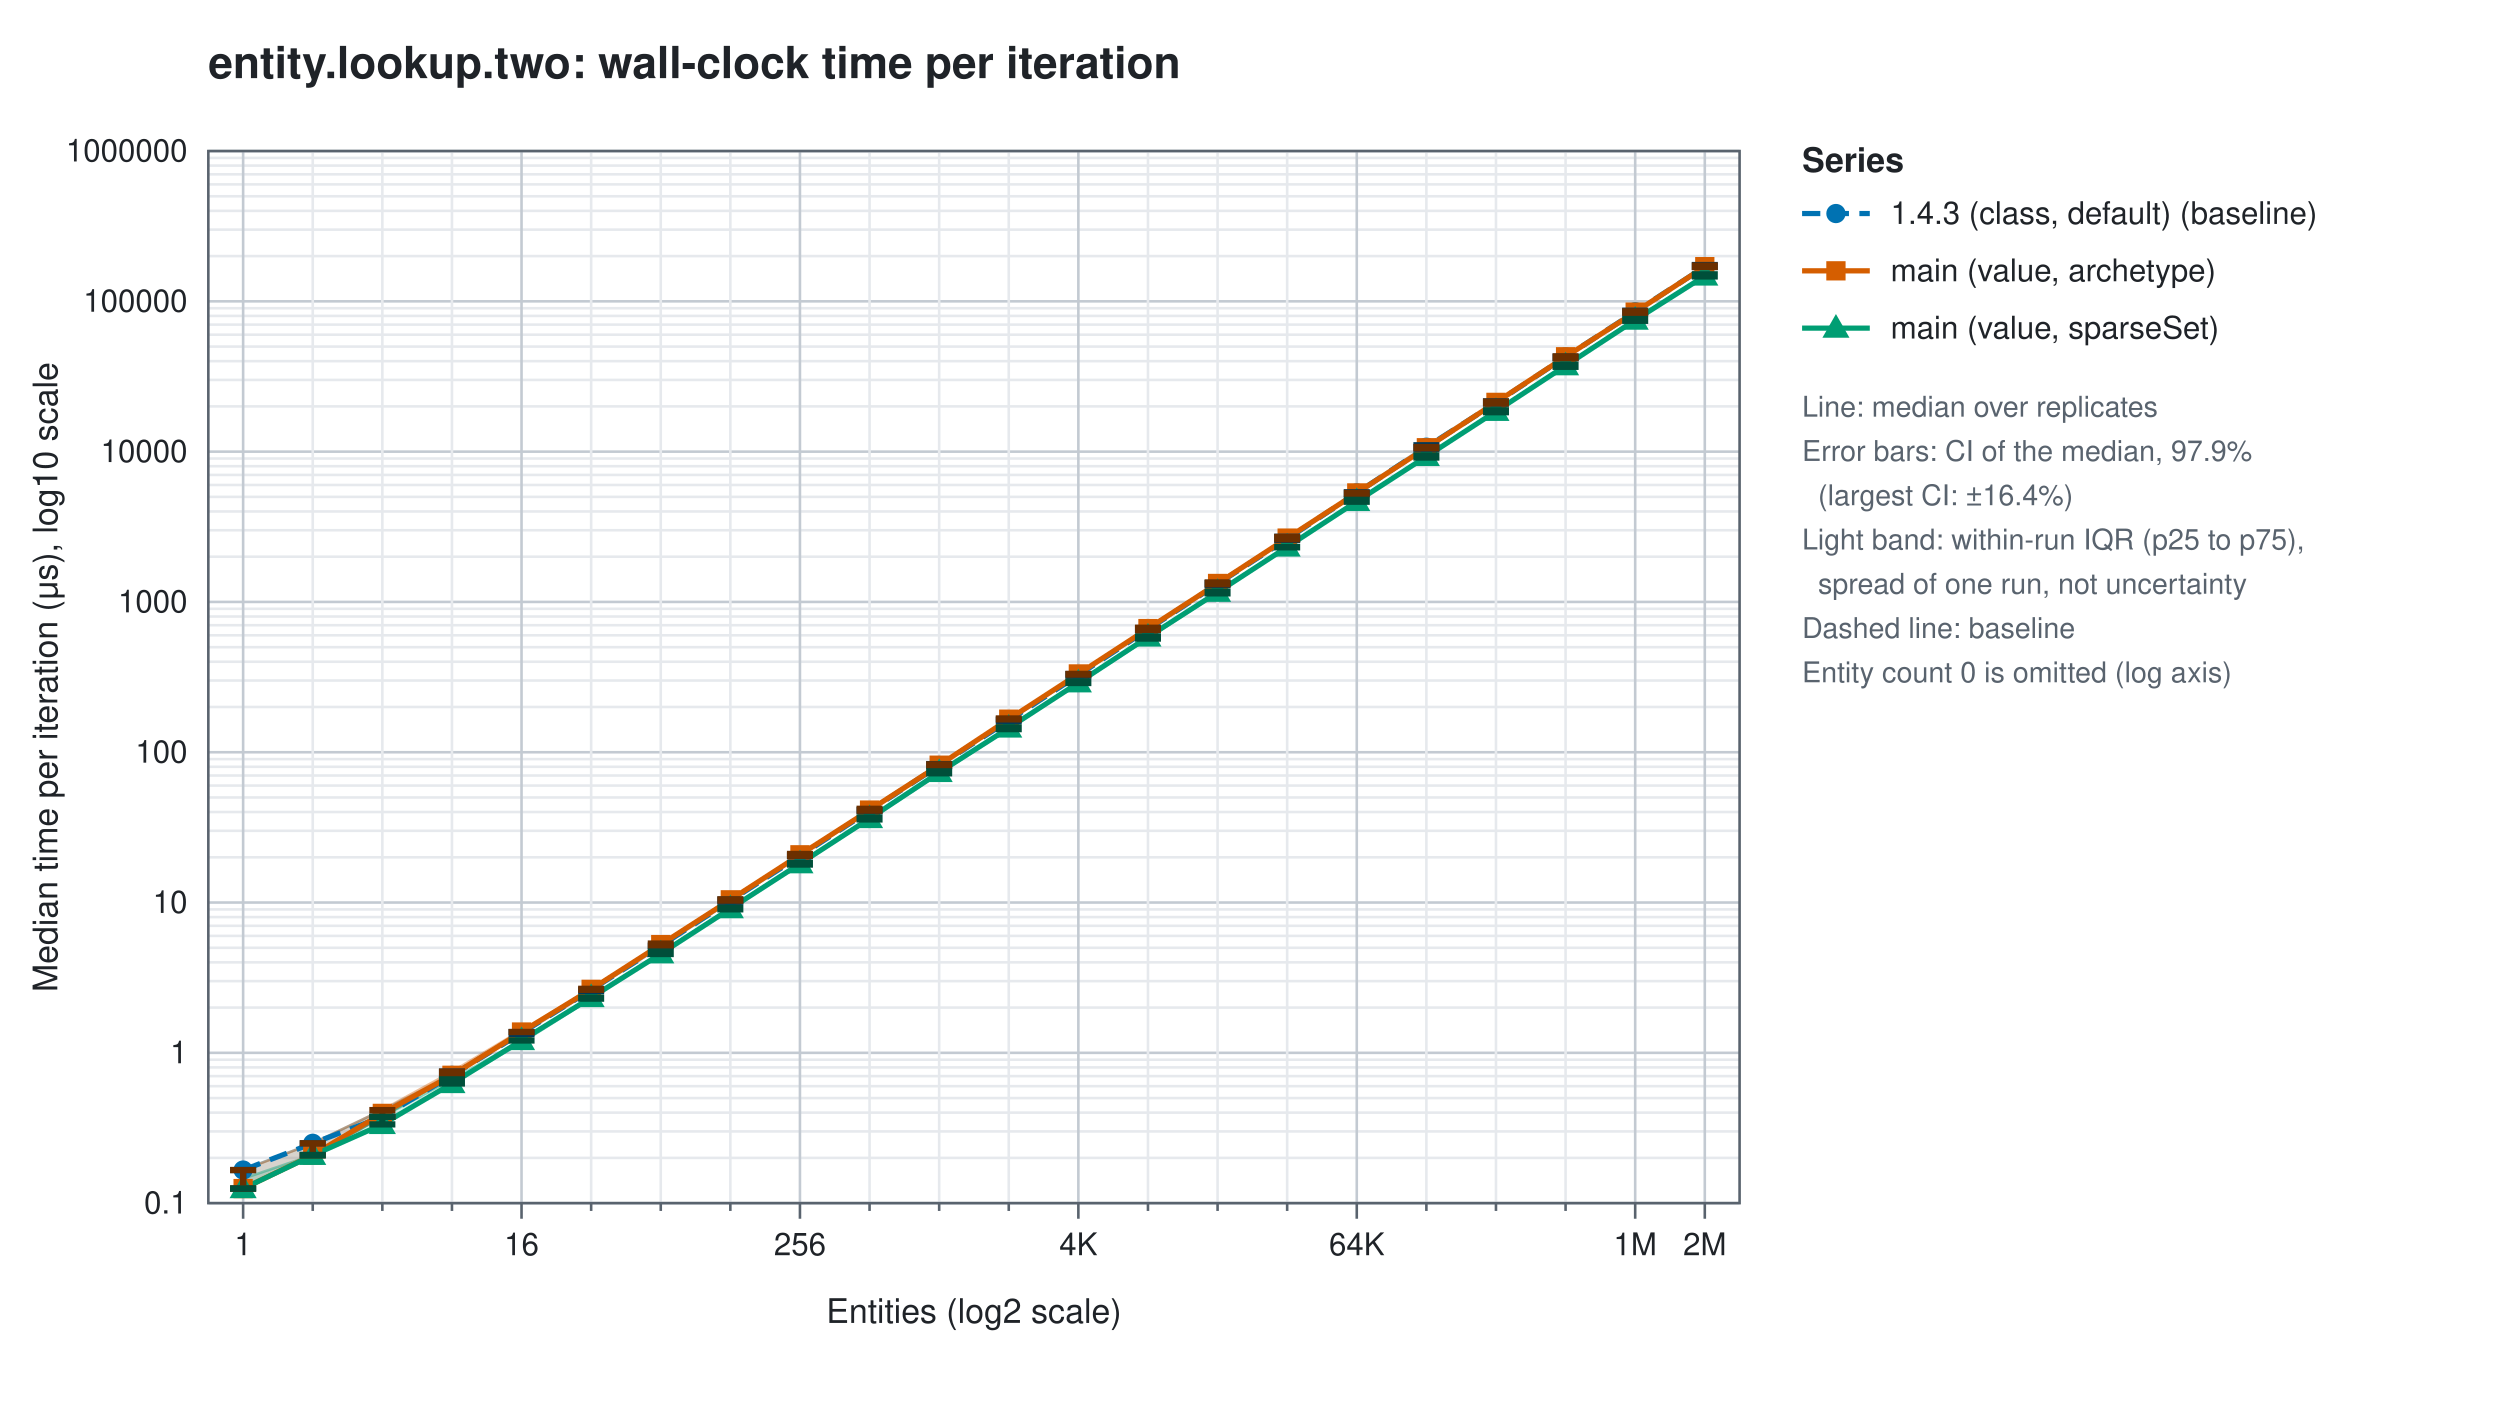
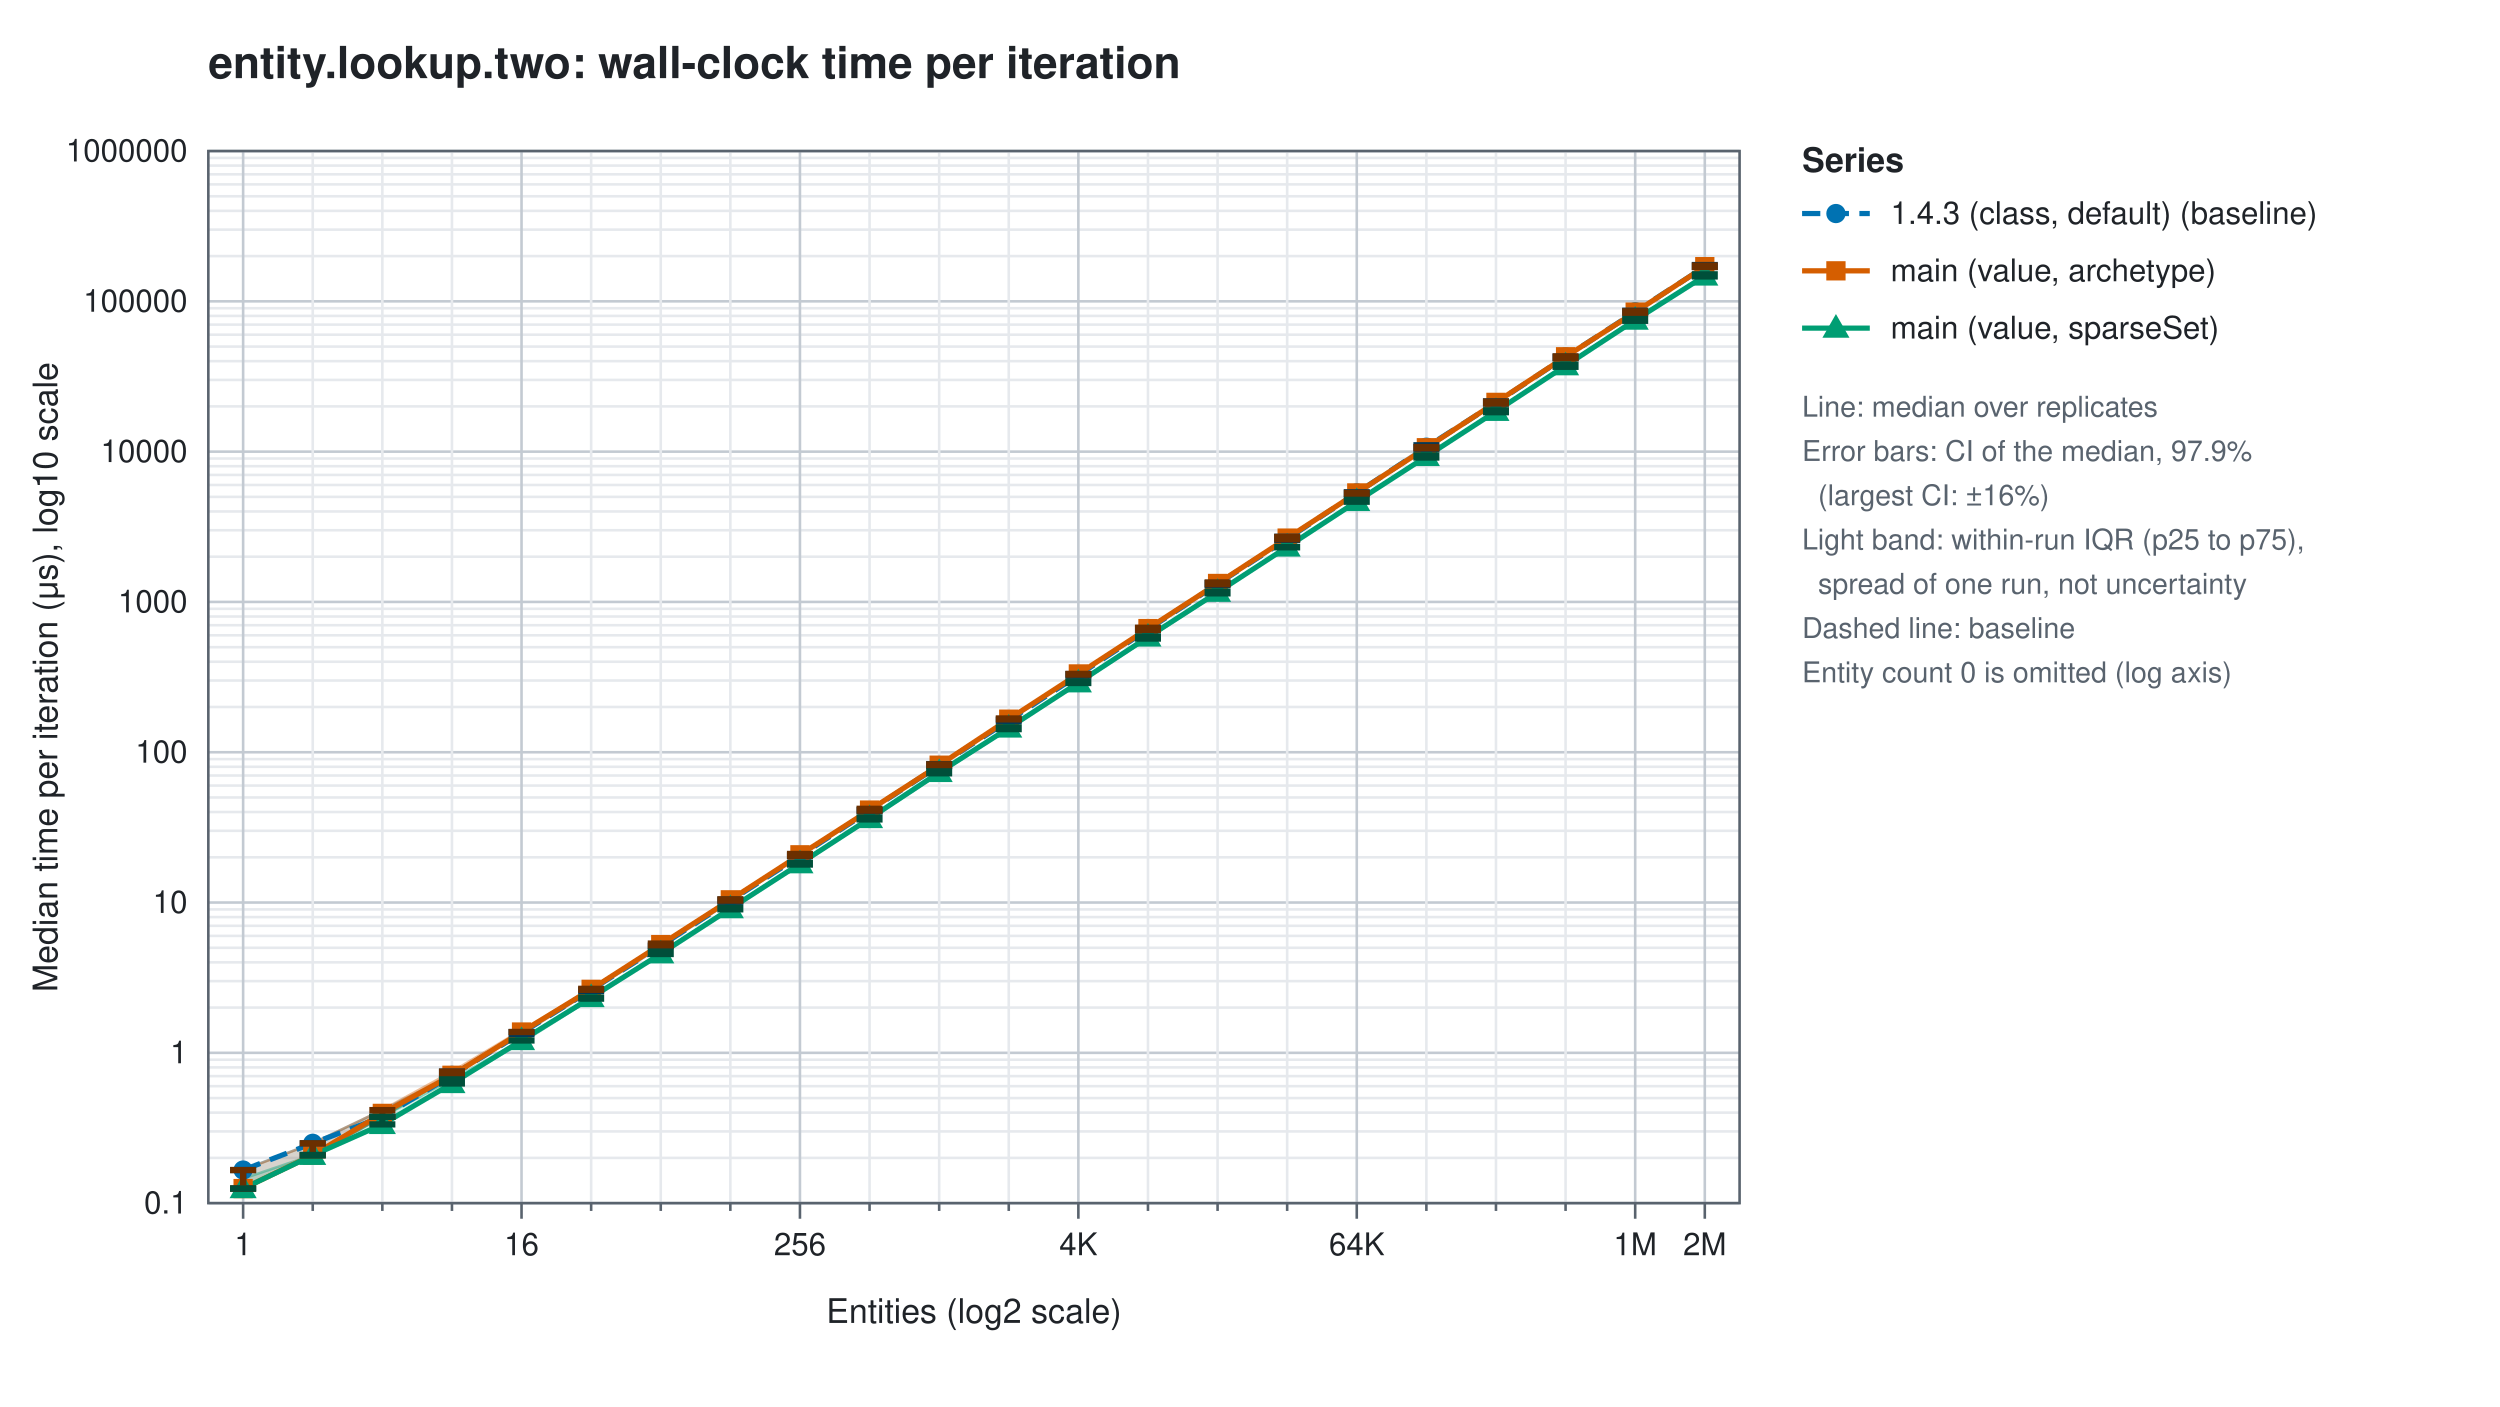
<svg xmlns="http://www.w3.org/2000/svg" viewBox="0 0 960 540" width="960" height="540" role="img" aria-label="entity.lookup.two: wall-clock time per iteration">
  <style>
text{font-family:-apple-system,BlinkMacSystemFont,'Segoe UI',Helvetica,Arial,sans-serif;fill:#1f2328}
.title{font-size:17px;font-weight:600}.axis-title{font-size:13px}.tick{font-size:12px}.legend{font-size:12px}.legend-title{font-size:13px;font-weight:600}.note{font-size:11px;fill:#59636e}
.grid{stroke:#c3cad2;stroke-width:1}.minor{stroke:#e6e9ed;stroke-width:1}.axis{stroke:#59636e;stroke-width:1}.frame{fill:none;stroke:#59636e;stroke-width:1}
.line{fill:none;stroke:currentColor;stroke-width:2;stroke-linejoin:round}.baseline{stroke-dasharray:7 4}
.band{fill:currentColor;fill-opacity:.16;stroke:currentColor;stroke-opacity:.4;stroke-width:1;stroke-linejoin:round}.ribbon{fill:currentColor;fill-opacity:.2;stroke:none}.errbar{fill:none;stroke:currentColor;stroke-width:2.4;stroke-linecap:butt}
.zone{fill:#59636e;fill-opacity:.14;stroke:none}.ref{stroke:#1f2328;stroke-width:1;stroke-dasharray:2 3}
.marker{fill:currentColor;stroke:currentColor;stroke-width:1.4}.marker.hollow{fill:none}
.c0{color:#0072B2}
.c1{color:#D55E00}
.c2{color:#009E73}
.c3{color:#CC79A7}
.c4{color:#E69F00}
.c5{color:#56B4E9}
.c6{color:#6E6E6E}
.errbar.e0{color:#003959}
.errbar.e1{color:#6B2F00}
.errbar.e2{color:#004F3A}
.errbar.e3{color:#663D54}
.errbar.e4{color:#735000}
.errbar.e5{color:#2B5A75}
.errbar.e6{color:#373737}
@media (prefers-color-scheme: dark){
text{fill:#e6edf3}.note{fill:#9198a1}
.grid{stroke:#4a525c}.minor{stroke:#2d333b}.axis,.frame{stroke:#9198a1}.zone{fill:#9198a1}.ref{stroke:#e6edf3}
.c0{color:#5AB4F0}
.c1{color:#F28C42}
.c2{color:#2FD0A0}
.c3{color:#E69BC4}
.c4{color:#F2B83A}
.c5{color:#8FD0F5}
.c6{color:#B4B4B4}
.errbar.e0{color:#A4D6F7}
.errbar.e1{color:#F8C097}
.errbar.e2{color:#8DE5CB}
.errbar.e3{color:#F1C8DF}
.errbar.e4{color:#F8D893}
.errbar.e5{color:#C1E5FA}
.errbar.e6{color:#D6D6D6}
}
</style>
  <clipPath id="plot-area">
    <rect x="80" y="58" width="588" height="404" />
  </clipPath>
  <text class="title" x="80" y="30">entity.lookup.two: wall-clock time per iteration</text>
  <line class="minor" x1="80" x2="668" y1="444.63" y2="444.63" />
  <line class="minor" x1="80" x2="668" y1="434.46" y2="434.46" />
  <line class="minor" x1="80" x2="668" y1="427.25" y2="427.25" />
  <line class="minor" x1="80" x2="668" y1="421.66" y2="421.66" />
  <line class="minor" x1="80" x2="668" y1="417.09" y2="417.09" />
  <line class="minor" x1="80" x2="668" y1="413.23" y2="413.23" />
  <line class="minor" x1="80" x2="668" y1="409.88" y2="409.88" />
  <line class="minor" x1="80" x2="668" y1="406.93" y2="406.93" />
  <line class="minor" x1="80" x2="668" y1="386.91" y2="386.91" />
  <line class="minor" x1="80" x2="668" y1="376.75" y2="376.75" />
  <line class="minor" x1="80" x2="668" y1="369.54" y2="369.54" />
  <line class="minor" x1="80" x2="668" y1="363.95" y2="363.95" />
  <line class="minor" x1="80" x2="668" y1="359.38" y2="359.38" />
  <line class="minor" x1="80" x2="668" y1="355.51" y2="355.51" />
  <line class="minor" x1="80" x2="668" y1="352.16" y2="352.16" />
  <line class="minor" x1="80" x2="668" y1="349.21" y2="349.21" />
  <line class="minor" x1="80" x2="668" y1="329.2" y2="329.2" />
  <line class="minor" x1="80" x2="668" y1="319.03" y2="319.03" />
  <line class="minor" x1="80" x2="668" y1="311.82" y2="311.82" />
  <line class="minor" x1="80" x2="668" y1="306.23" y2="306.23" />
  <line class="minor" x1="80" x2="668" y1="301.66" y2="301.66" />
  <line class="minor" x1="80" x2="668" y1="297.8" y2="297.8" />
  <line class="minor" x1="80" x2="668" y1="294.45" y2="294.45" />
  <line class="minor" x1="80" x2="668" y1="291.5" y2="291.5" />
  <line class="minor" x1="80" x2="668" y1="271.48" y2="271.48" />
  <line class="minor" x1="80" x2="668" y1="261.32" y2="261.32" />
  <line class="minor" x1="80" x2="668" y1="254.11" y2="254.11" />
  <line class="minor" x1="80" x2="668" y1="248.52" y2="248.52" />
  <line class="minor" x1="80" x2="668" y1="243.95" y2="243.95" />
  <line class="minor" x1="80" x2="668" y1="240.08" y2="240.08" />
  <line class="minor" x1="80" x2="668" y1="236.74" y2="236.74" />
  <line class="minor" x1="80" x2="668" y1="233.78" y2="233.78" />
  <line class="minor" x1="80" x2="668" y1="213.77" y2="213.77" />
  <line class="minor" x1="80" x2="668" y1="203.61" y2="203.61" />
  <line class="minor" x1="80" x2="668" y1="196.4" y2="196.4" />
  <line class="minor" x1="80" x2="668" y1="190.8" y2="190.8" />
  <line class="minor" x1="80" x2="668" y1="186.23" y2="186.23" />
  <line class="minor" x1="80" x2="668" y1="182.37" y2="182.37" />
  <line class="minor" x1="80" x2="668" y1="179.02" y2="179.02" />
  <line class="minor" x1="80" x2="668" y1="176.07" y2="176.07" />
  <line class="minor" x1="80" x2="668" y1="156.05" y2="156.05" />
  <line class="minor" x1="80" x2="668" y1="145.89" y2="145.89" />
  <line class="minor" x1="80" x2="668" y1="138.68" y2="138.68" />
  <line class="minor" x1="80" x2="668" y1="133.09" y2="133.09" />
  <line class="minor" x1="80" x2="668" y1="128.52" y2="128.52" />
  <line class="minor" x1="80" x2="668" y1="124.65" y2="124.65" />
  <line class="minor" x1="80" x2="668" y1="121.31" y2="121.31" />
  <line class="minor" x1="80" x2="668" y1="118.36" y2="118.36" />
  <line class="minor" x1="80" x2="668" y1="98.34" y2="98.34" />
  <line class="minor" x1="80" x2="668" y1="88.18" y2="88.18" />
  <line class="minor" x1="80" x2="668" y1="80.97" y2="80.97" />
  <line class="minor" x1="80" x2="668" y1="75.37" y2="75.37" />
  <line class="minor" x1="80" x2="668" y1="70.8" y2="70.8" />
  <line class="minor" x1="80" x2="668" y1="66.94" y2="66.94" />
  <line class="minor" x1="80" x2="668" y1="63.59" y2="63.59" />
  <line class="minor" x1="80" x2="668" y1="60.64" y2="60.64" />
  <line class="grid" x1="80" x2="668" y1="462" y2="462" />
  <text class="tick" text-anchor="end" x="72" y="466">0.1</text>
  <line class="grid" x1="80" x2="668" y1="404.29" y2="404.29" />
  <text class="tick" text-anchor="end" x="72" y="408.29">1</text>
  <line class="grid" x1="80" x2="668" y1="346.57" y2="346.57" />
  <text class="tick" text-anchor="end" x="72" y="350.57">10</text>
  <line class="grid" x1="80" x2="668" y1="288.86" y2="288.86" />
  <text class="tick" text-anchor="end" x="72" y="292.86">100</text>
  <line class="grid" x1="80" x2="668" y1="231.14" y2="231.14" />
  <text class="tick" text-anchor="end" x="72" y="235.14">1000</text>
  <line class="grid" x1="80" x2="668" y1="173.43" y2="173.43" />
  <text class="tick" text-anchor="end" x="72" y="177.43">10000</text>
  <line class="grid" x1="80" x2="668" y1="115.71" y2="115.71" />
  <text class="tick" text-anchor="end" x="72" y="119.71">100000</text>
  <line class="grid" x1="80" x2="668" y1="58" y2="58" />
  <text class="tick" text-anchor="end" x="72" y="62">1000000</text>
  <line class="grid" x1="93.36" x2="93.36" y1="58" y2="462" />
  <line class="axis" x1="93.36" x2="93.36" y1="462" y2="468" />
  <text class="tick" text-anchor="middle" x="93.36" y="482">1</text>
  <line class="minor" x1="120.09" x2="120.09" y1="58" y2="462" />
  <line class="axis" x1="120.09" x2="120.09" y1="462" y2="465" />
  <line class="minor" x1="146.82" x2="146.82" y1="58" y2="462" />
  <line class="axis" x1="146.82" x2="146.82" y1="462" y2="465" />
  <line class="minor" x1="173.55" x2="173.55" y1="58" y2="462" />
  <line class="axis" x1="173.55" x2="173.55" y1="462" y2="465" />
  <line class="grid" x1="200.27" x2="200.27" y1="58" y2="462" />
  <line class="axis" x1="200.27" x2="200.27" y1="462" y2="468" />
  <text class="tick" text-anchor="middle" x="200.27" y="482">16</text>
  <line class="minor" x1="227" x2="227" y1="58" y2="462" />
  <line class="axis" x1="227" x2="227" y1="462" y2="465" />
  <line class="minor" x1="253.73" x2="253.73" y1="58" y2="462" />
  <line class="axis" x1="253.73" x2="253.73" y1="462" y2="465" />
  <line class="minor" x1="280.45" x2="280.45" y1="58" y2="462" />
  <line class="axis" x1="280.45" x2="280.45" y1="462" y2="465" />
  <line class="grid" x1="307.18" x2="307.18" y1="58" y2="462" />
  <line class="axis" x1="307.18" x2="307.18" y1="462" y2="468" />
  <text class="tick" text-anchor="middle" x="307.18" y="482">256</text>
  <line class="minor" x1="333.91" x2="333.91" y1="58" y2="462" />
  <line class="axis" x1="333.91" x2="333.91" y1="462" y2="465" />
  <line class="minor" x1="360.64" x2="360.64" y1="58" y2="462" />
  <line class="axis" x1="360.64" x2="360.64" y1="462" y2="465" />
  <line class="minor" x1="387.36" x2="387.36" y1="58" y2="462" />
  <line class="axis" x1="387.36" x2="387.36" y1="462" y2="465" />
  <line class="grid" x1="414.09" x2="414.09" y1="58" y2="462" />
  <line class="axis" x1="414.09" x2="414.09" y1="462" y2="468" />
  <text class="tick" text-anchor="middle" x="414.09" y="482">4K</text>
  <line class="minor" x1="440.82" x2="440.82" y1="58" y2="462" />
  <line class="axis" x1="440.82" x2="440.82" y1="462" y2="465" />
  <line class="minor" x1="467.55" x2="467.55" y1="58" y2="462" />
  <line class="axis" x1="467.55" x2="467.55" y1="462" y2="465" />
  <line class="minor" x1="494.27" x2="494.27" y1="58" y2="462" />
  <line class="axis" x1="494.27" x2="494.27" y1="462" y2="465" />
  <line class="grid" x1="521" x2="521" y1="58" y2="462" />
  <line class="axis" x1="521" x2="521" y1="462" y2="468" />
  <text class="tick" text-anchor="middle" x="521" y="482">64K</text>
  <line class="minor" x1="547.73" x2="547.73" y1="58" y2="462" />
  <line class="axis" x1="547.73" x2="547.73" y1="462" y2="465" />
  <line class="minor" x1="574.45" x2="574.45" y1="58" y2="462" />
  <line class="axis" x1="574.45" x2="574.45" y1="462" y2="465" />
  <line class="minor" x1="601.18" x2="601.18" y1="58" y2="462" />
  <line class="axis" x1="601.18" x2="601.18" y1="462" y2="465" />
  <line class="grid" x1="627.91" x2="627.91" y1="58" y2="462" />
  <line class="axis" x1="627.91" x2="627.91" y1="462" y2="468" />
  <text class="tick" text-anchor="middle" x="627.91" y="482">1M</text>
  <line class="grid" x1="654.64" x2="654.64" y1="58" y2="462" />
  <line class="axis" x1="654.64" x2="654.64" y1="462" y2="468" />
  <text class="tick" text-anchor="middle" x="654.64" y="482">2M</text>
  <rect class="frame" x="80" y="58" width="588" height="404" />
  <text class="axis-title" text-anchor="middle" x="374" y="508">Entities (log2 scale)</text>
  <text class="axis-title" text-anchor="middle" transform="translate(22 260) rotate(-90)">Median time per iteration (μs), log10 scale</text>
  <g clip-path="url(#plot-area)">
    <polygon class="band c0" points="93.36,449.15 120.09,439.03 146.82,426.27 173.55,412.91 200.27,396.3 227,380.1 253.73,363.02 280.45,345.64 307.18,328.49 333.91,311.09 360.64,293.53 387.36,276.36 414.09,258.89 440.82,241.52 467.55,224.15 494.27,206.68 521,189.02 547.73,171.02 574.45,154.39 601.18,136.94 627.91,119.36 654.64,101.9 654.64,102.53 627.91,119.89 601.18,137.28 574.45,154.94 547.73,171.95 521,189.73 494.27,207.17 467.55,224.61 440.82,242 414.09,259.36 387.36,276.76 360.64,294.13 333.91,311.46 307.18,328.82 280.45,346.16 253.73,363.53 227,380.5 200.27,397.08 173.55,412.94 146.82,428.87 120.09,443.64 93.36,456.41" />
    <polygon class="band c1" points="93.36,449.3 120.09,439.03 146.82,426.21 173.55,411.5 200.27,395.56 227,379.7 253.73,362.32 280.45,345.15 307.18,327.99 333.91,310.82 360.64,293.49 387.36,276.13 414.09,258.61 440.82,241.05 467.55,223.84 494.27,206.44 521,189.24 547.73,171.8 574.45,154.46 601.18,136.78 627.91,119.64 654.64,102.21 654.64,102.47 627.91,119.87 601.18,137.15 574.45,154.91 547.73,172.23 521,189.34 494.27,206.98 467.55,224.38 440.82,241.8 414.09,259.13 387.36,276.58 360.64,293.97 333.91,311.3 307.18,328.62 280.45,345.7 253.73,362.91 227,380.29 200.27,396.68 173.55,412.94 146.82,428.87 120.09,443.64 93.36,456.41" />
    <polygon class="band c2" points="93.36,452.6 120.09,443.52 146.82,428.87 173.55,414.44 200.27,399.53 227,383.03 253.73,365.78 280.45,348.57 307.18,331.42 333.91,314.07 360.64,296.45 387.36,279.46 414.09,262.08 440.82,244.38 467.55,227.35 494.27,209.82 521,192.13 547.73,175.21 574.45,157.84 601.18,140.14 627.91,122.46 654.64,105.85 654.64,106.09 627.91,123.15 601.18,140.57 574.45,158.24 547.73,175.32 521,192.87 494.27,210.26 467.55,227.8 440.82,245.17 414.09,262.42 387.36,279.9 360.64,297.09 333.91,314.68 307.18,332 280.45,349.26 253.73,366.35 227,383.49 200.27,400.41 173.55,416.07 146.82,431.85 120.09,443.64 93.36,456.41" />
    <polyline class="line c0 baseline" points="93.36,449.3 120.09,439.03 146.82,428.87 173.55,412.94 200.27,396.68 227,380.1 253.73,363.22 280.45,345.89 307.18,328.69 333.91,311.31 360.64,293.93 387.36,276.68 414.09,259.25 440.82,241.7 467.55,224.23 494.27,206.94 521,189.28 547.73,171.72 574.45,154.64 601.18,137.03 627.91,119.72 654.64,102.44" />
    <polyline class="line c1" points="93.36,456.41 120.09,443.52 146.82,427.54 173.55,412.91 200.27,396.3 227,379.9 253.73,362.72 280.45,345.53 307.18,328.24 333.91,311.07 360.64,293.83 387.36,276.16 414.09,258.79 440.82,241.37 467.55,224.05 494.27,206.63 521,189.28 547.73,171.93 574.45,154.51 601.18,136.99 627.91,119.85 654.64,102.39" />
    <polyline class="line c2" points="93.36,456.41 120.09,443.64 146.82,431.77 173.55,416.07 200.27,399.55 227,383.05 253.73,366.24 280.45,348.92 307.18,331.66 333.91,314.31 360.64,296.61 387.36,279.55 414.09,262.17 440.82,244.6 467.55,227.42 494.27,210.03 521,192.56 547.73,175.28 574.45,157.95 601.18,140.43 627.91,122.91 654.64,105.96" />
    <circle class="marker c0" cx="93.36" cy="449.3" r="3" />
    <circle class="marker c0" cx="120.09" cy="439.03" r="3" />
    <circle class="marker c0" cx="146.82" cy="428.87" r="3" />
    <circle class="marker c0" cx="173.55" cy="412.94" r="3" />
    <circle class="marker c0" cx="200.27" cy="396.68" r="3" />
    <circle class="marker c0" cx="227" cy="380.1" r="3" />
    <circle class="marker c0" cx="253.73" cy="363.22" r="3" />
    <circle class="marker c0" cx="280.45" cy="345.89" r="3" />
    <circle class="marker c0" cx="307.18" cy="328.69" r="3" />
    <circle class="marker c0" cx="333.91" cy="311.31" r="3" />
    <circle class="marker c0" cx="360.64" cy="293.93" r="3" />
    <circle class="marker c0" cx="387.36" cy="276.68" r="3" />
    <circle class="marker c0" cx="414.09" cy="259.25" r="3" />
    <circle class="marker c0" cx="440.82" cy="241.7" r="3" />
    <circle class="marker c0" cx="467.55" cy="224.23" r="3" />
    <circle class="marker c0" cx="494.27" cy="206.94" r="3" />
    <circle class="marker c0" cx="521" cy="189.28" r="3" />
    <circle class="marker c0" cx="547.73" cy="171.72" r="3" />
    <circle class="marker c0" cx="574.45" cy="154.64" r="3" />
    <circle class="marker c0" cx="601.18" cy="137.03" r="3" />
    <circle class="marker c0" cx="627.91" cy="119.72" r="3" />
    <circle class="marker c0" cx="654.64" cy="102.44" r="3" />
    <rect class="marker c1" x="90.36" y="453.41" width="6" height="6" />
    <rect class="marker c1" x="117.09" y="440.52" width="6" height="6" />
    <rect class="marker c1" x="143.82" y="424.54" width="6" height="6" />
    <rect class="marker c1" x="170.55" y="409.91" width="6" height="6" />
    <rect class="marker c1" x="197.27" y="393.3" width="6" height="6" />
    <rect class="marker c1" x="224" y="376.9" width="6" height="6" />
    <rect class="marker c1" x="250.73" y="359.72" width="6" height="6" />
    <rect class="marker c1" x="277.45" y="342.53" width="6" height="6" />
    <rect class="marker c1" x="304.18" y="325.24" width="6" height="6" />
    <rect class="marker c1" x="330.91" y="308.07" width="6" height="6" />
    <rect class="marker c1" x="357.64" y="290.83" width="6" height="6" />
    <rect class="marker c1" x="384.36" y="273.16" width="6" height="6" />
    <rect class="marker c1" x="411.09" y="255.79" width="6" height="6" />
    <rect class="marker c1" x="437.82" y="238.37" width="6" height="6" />
    <rect class="marker c1" x="464.55" y="221.05" width="6" height="6" />
    <rect class="marker c1" x="491.27" y="203.63" width="6" height="6" />
    <rect class="marker c1" x="518" y="186.28" width="6" height="6" />
    <rect class="marker c1" x="544.73" y="168.93" width="6" height="6" />
    <rect class="marker c1" x="571.45" y="151.51" width="6" height="6" />
    <rect class="marker c1" x="598.18" y="133.99" width="6" height="6" />
    <rect class="marker c1" x="624.91" y="116.85" width="6" height="6" />
    <rect class="marker c1" x="651.64" y="99.39" width="6" height="6" />
    <polygon class="marker c2" points="93.36,452.41 97.36,459.41 89.36,459.41" />
    <polygon class="marker c2" points="120.09,439.64 124.09,446.64 116.09,446.64" />
    <polygon class="marker c2" points="146.82,427.77 150.82,434.77 142.82,434.77" />
    <polygon class="marker c2" points="173.55,412.07 177.55,419.07 169.55,419.07" />
    <polygon class="marker c2" points="200.27,395.55 204.27,402.55 196.27,402.55" />
    <polygon class="marker c2" points="227,379.05 231,386.05 223,386.05" />
    <polygon class="marker c2" points="253.73,362.24 257.73,369.24 249.73,369.24" />
    <polygon class="marker c2" points="280.45,344.92 284.45,351.92 276.45,351.92" />
    <polygon class="marker c2" points="307.18,327.66 311.18,334.66 303.18,334.66" />
    <polygon class="marker c2" points="333.91,310.31 337.91,317.31 329.91,317.31" />
    <polygon class="marker c2" points="360.64,292.61 364.64,299.61 356.64,299.61" />
    <polygon class="marker c2" points="387.36,275.55 391.36,282.55 383.36,282.55" />
    <polygon class="marker c2" points="414.09,258.17 418.09,265.17 410.09,265.17" />
    <polygon class="marker c2" points="440.82,240.6 444.82,247.6 436.82,247.6" />
    <polygon class="marker c2" points="467.55,223.42 471.55,230.42 463.55,230.42" />
    <polygon class="marker c2" points="494.27,206.03 498.27,213.03 490.27,213.03" />
    <polygon class="marker c2" points="521,188.56 525,195.56 517,195.56" />
    <polygon class="marker c2" points="547.73,171.28 551.73,178.28 543.73,178.28" />
    <polygon class="marker c2" points="574.45,153.95 578.45,160.95 570.45,160.95" />
    <polygon class="marker c2" points="601.18,136.43 605.18,143.43 597.18,143.43" />
    <polygon class="marker c2" points="627.91,118.91 631.91,125.91 623.91,125.91" />
    <polygon class="marker c2" points="654.64,101.96 658.64,108.96 650.64,108.96" />
    <path class="errbar e0" d="M93.36,449.3V456.41M88.36,449.3H98.36M88.36,456.41H98.36" />
    <path class="errbar e0" d="M120.09,439.03V443.52M115.09,439.03H125.09M115.09,443.52H125.09" />
    <path class="errbar e0" d="M146.82,428.87V428.87M141.82,428.87H151.82M141.82,428.87H151.82" />
    <path class="errbar e0" d="M173.55,411.5V412.94M168.55,411.5H178.55M168.55,412.94H178.55" />
    <path class="errbar e0" d="M200.27,396.3V397.06M195.27,396.3H205.27M195.27,397.06H205.27" />
    <path class="errbar e0" d="M227,380.1V380.5M222,380.1H232M222,380.5H232" />
    <path class="errbar e0" d="M253.73,363.12V363.32M248.73,363.12H258.73M248.73,363.32H258.73" />
    <path class="errbar e0" d="M280.45,345.44V346.26M275.45,345.44H285.45M275.45,346.26H285.45" />
    <path class="errbar e0" d="M307.18,328.41V328.82M302.18,328.41H312.18M302.18,328.82H312.18" />
    <path class="errbar e0" d="M333.91,311.02V311.49M328.91,311.02H338.91M328.91,311.49H338.91" />
    <path class="errbar e0" d="M360.64,293.41V294.17M355.64,293.41H365.64M355.64,294.17H365.64" />
    <path class="errbar e0" d="M387.36,276.35V276.8M382.36,276.35H392.36M382.36,276.8H392.36" />
    <path class="errbar e0" d="M414.09,258.86V259.46M409.09,258.86H419.09M409.09,259.46H419.09" />
    <path class="errbar e0" d="M440.82,241.25V241.99M435.82,241.25H445.82M435.82,241.99H445.82" />
    <path class="errbar e0" d="M467.55,223.86V224.62M462.55,223.86H472.55M462.55,224.62H472.55" />
    <path class="errbar e0" d="M494.27,206.12V207.32M489.27,206.12H499.27M489.27,207.32H499.27" />
    <path class="errbar e0" d="M521,189.03V189.71M516,189.03H526M516,189.71H526" />
    <path class="errbar e0" d="M547.73,170.98V172.32M542.73,170.98H552.73M542.73,172.32H552.73" />
    <path class="errbar e0" d="M574.45,154.13V154.94M569.45,154.13H579.45M569.45,154.94H579.45" />
    <path class="errbar e0" d="M601.18,136.95V137.47M596.18,136.95H606.18M596.18,137.47H606.18" />
    <path class="errbar e0" d="M627.91,119.31V120.04M622.91,119.31H632.91M622.91,120.04H632.91" />
    <path class="errbar e0" d="M654.64,101.77V102.51M649.64,101.77H659.64M649.64,102.51H659.64" />
    <path class="errbar e1" d="M93.36,449.3V456.41M88.36,449.3H98.36M88.36,456.41H98.36" />
    <path class="errbar e1" d="M120.09,439.03V443.64M115.09,439.03H125.09M115.09,443.64H125.09" />
    <path class="errbar e1" d="M146.82,426.27V428.87M141.82,426.27H151.82M141.82,428.87H151.82" />
    <path class="errbar e1" d="M173.55,411.5V412.94M168.55,411.5H178.55M168.55,412.94H178.55" />
    <path class="errbar e1" d="M200.27,396.3V396.3M195.27,396.3H205.27M195.27,396.3H205.27" />
    <path class="errbar e1" d="M227,379.7V380.1M222,379.7H232M222,380.1H232" />
    <path class="errbar e1" d="M253.73,362.32V363.12M248.73,362.32H258.73M248.73,363.12H258.73" />
    <path class="errbar e1" d="M280.45,345.34V345.84M275.45,345.34H285.45M275.45,345.84H285.45" />
    <path class="errbar e1" d="M307.18,327.91V328.62M302.18,327.91H312.18M302.18,328.62H312.18" />
    <path class="errbar e1" d="M333.91,310.57V311.29M328.91,310.57H338.91M328.91,311.29H338.91" />
    <path class="errbar e1" d="M360.64,293.51V293.97M355.64,293.51H365.64M355.64,293.97H365.64" />
    <path class="errbar e1" d="M387.36,275.88V276.25M382.36,275.88H392.36M382.36,276.25H392.36" />
    <path class="errbar e1" d="M414.09,258.76V259.05M409.09,258.76H419.09M409.09,259.05H419.09" />
    <path class="errbar e1" d="M440.82,241.04V241.87M435.82,241.04H445.82M435.82,241.87H445.82" />
    <path class="errbar e1" d="M467.55,223.67V224.36M462.55,223.67H472.55M462.55,224.36H472.55" />
    <path class="errbar e1" d="M494.27,206.18V207.1M489.27,206.18H499.27M489.27,207.1H499.27" />
    <path class="errbar e1" d="M521,189.24V189.67M516,189.24H526M516,189.67H526" />
    <path class="errbar e1" d="M547.73,171.66V172.14M542.73,171.66H552.73M542.73,172.14H552.73" />
    <path class="errbar e1" d="M574.45,154.21V154.94M569.45,154.21H579.45M569.45,154.94H579.45" />
    <path class="errbar e1" d="M601.18,136.85V137.59M596.18,136.85H606.18M596.18,137.59H606.18" />
    <path class="errbar e1" d="M627.91,119.54V120.2M622.91,119.54H632.91M622.91,120.2H632.91" />
    <path class="errbar e1" d="M654.64,101.97V102.55M649.64,101.97H659.64M649.64,102.55H659.64" />
    <path class="errbar e2" d="M93.36,456.41V456.41M88.36,456.41H98.36M88.36,456.41H98.36" />
    <path class="errbar e2" d="M120.09,443.52V443.64M115.09,443.52H125.09M115.09,443.64H125.09" />
    <path class="errbar e2" d="M146.82,428.87V431.77M141.82,428.87H151.82M141.82,431.77H151.82" />
    <path class="errbar e2" d="M173.55,414.47V416.07M168.55,414.47H178.55M168.55,416.07H178.55" />
    <path class="errbar e2" d="M200.27,399.53V399.55M195.27,399.53H205.27M195.27,399.55H205.27" />
    <path class="errbar e2" d="M227,383.03V383.49M222,383.03H232M222,383.49H232" />
    <path class="errbar e2" d="M253.73,365.44V366.35M248.73,365.44H258.73M248.73,366.35H258.73" />
    <path class="errbar e2" d="M280.45,348.62V349.19M275.45,348.62H285.45M275.45,349.19H285.45" />
    <path class="errbar e2" d="M307.18,331.42V332M302.18,331.42H312.18M302.18,332H312.18" />
    <path class="errbar e2" d="M333.91,313.91V314.67M328.91,313.91H338.91M328.91,314.67H338.91" />
    <path class="errbar e2" d="M360.64,296.22V296.96M355.64,296.22H365.64M355.64,296.96H365.64" />
    <path class="errbar e2" d="M387.36,279.28V279.99M382.36,279.28H392.36M382.36,279.99H392.36" />
    <path class="errbar e2" d="M414.09,261.75V262.28M409.09,261.75H419.09M409.09,262.28H419.09" />
    <path class="errbar e2" d="M440.82,244.42V245.22M435.82,244.42H445.82M435.82,245.22H445.82" />
    <path class="errbar e2" d="M467.55,227.15V227.86M462.55,227.15H472.55M462.55,227.86H472.55" />
    <path class="errbar e2" d="M494.27,210V210.18M489.27,210H499.27M489.27,210.18H499.27" />
    <path class="errbar e2" d="M521,191.93V192.67M516,191.93H526M516,192.67H526" />
    <path class="errbar e2" d="M547.73,174.86V175.7M542.73,174.86H552.73M542.73,175.7H552.73" />
    <path class="errbar e2" d="M574.45,157.55V158.3M569.45,157.55H579.45M569.45,158.3H579.45" />
    <path class="errbar e2" d="M601.18,140.09V140.86M596.18,140.09H606.18M596.18,140.86H606.18" />
    <path class="errbar e2" d="M627.91,122.5V123.2M622.91,122.5H632.91M622.91,123.2H632.91" />
    <path class="errbar e2" d="M654.64,105.34V106.16M649.64,105.34H659.64M649.64,106.16H659.64" />
  </g>
  <text class="legend-title" x="692" y="66">Series</text>
  <line class="line c0 baseline" x1="692" x2="718" y1="82" y2="82" />
  <circle class="marker c0" cx="705" cy="82" r="3" />
  <text class="legend" x="726" y="86">1.4.3 (class, default) (baseline)</text>
  <line class="line c1" x1="692" x2="718" y1="104" y2="104" />
  <rect class="marker c1" x="702" y="101" width="6" height="6" />
  <text class="legend" x="726" y="108">main (value, archetype)</text>
  <line class="line c2" x1="692" x2="718" y1="126" y2="126" />
  <polygon class="marker c2" points="705,122 709,129 701,129" />
  <text class="legend" x="726" y="130">main (value, sparseSet)</text>
  <text class="note" x="692" y="160" xml:space="preserve">Line: median over replicates</text>
  <text class="note" x="692" y="177" xml:space="preserve">Error bars: CI of the median, 97.9%</text>
-   <text class="note" x="692" y="194" xml:space="preserve">  (largest CI: ±16.4%)</text>
+   <text class="note" x="692" y="194" xml:space="preserve">  (largest CI: ±16%)</text>
  <text class="note" x="692" y="211" xml:space="preserve">Light band: within-run IQR (p25 to p75),</text>
  <text class="note" x="692" y="228" xml:space="preserve">  spread of one run, not uncertainty</text>
  <text class="note" x="692" y="245" xml:space="preserve">Dashed line: baseline</text>
  <text class="note" x="692" y="262" xml:space="preserve">Entity count 0 is omitted (log axis)</text>
</svg>
